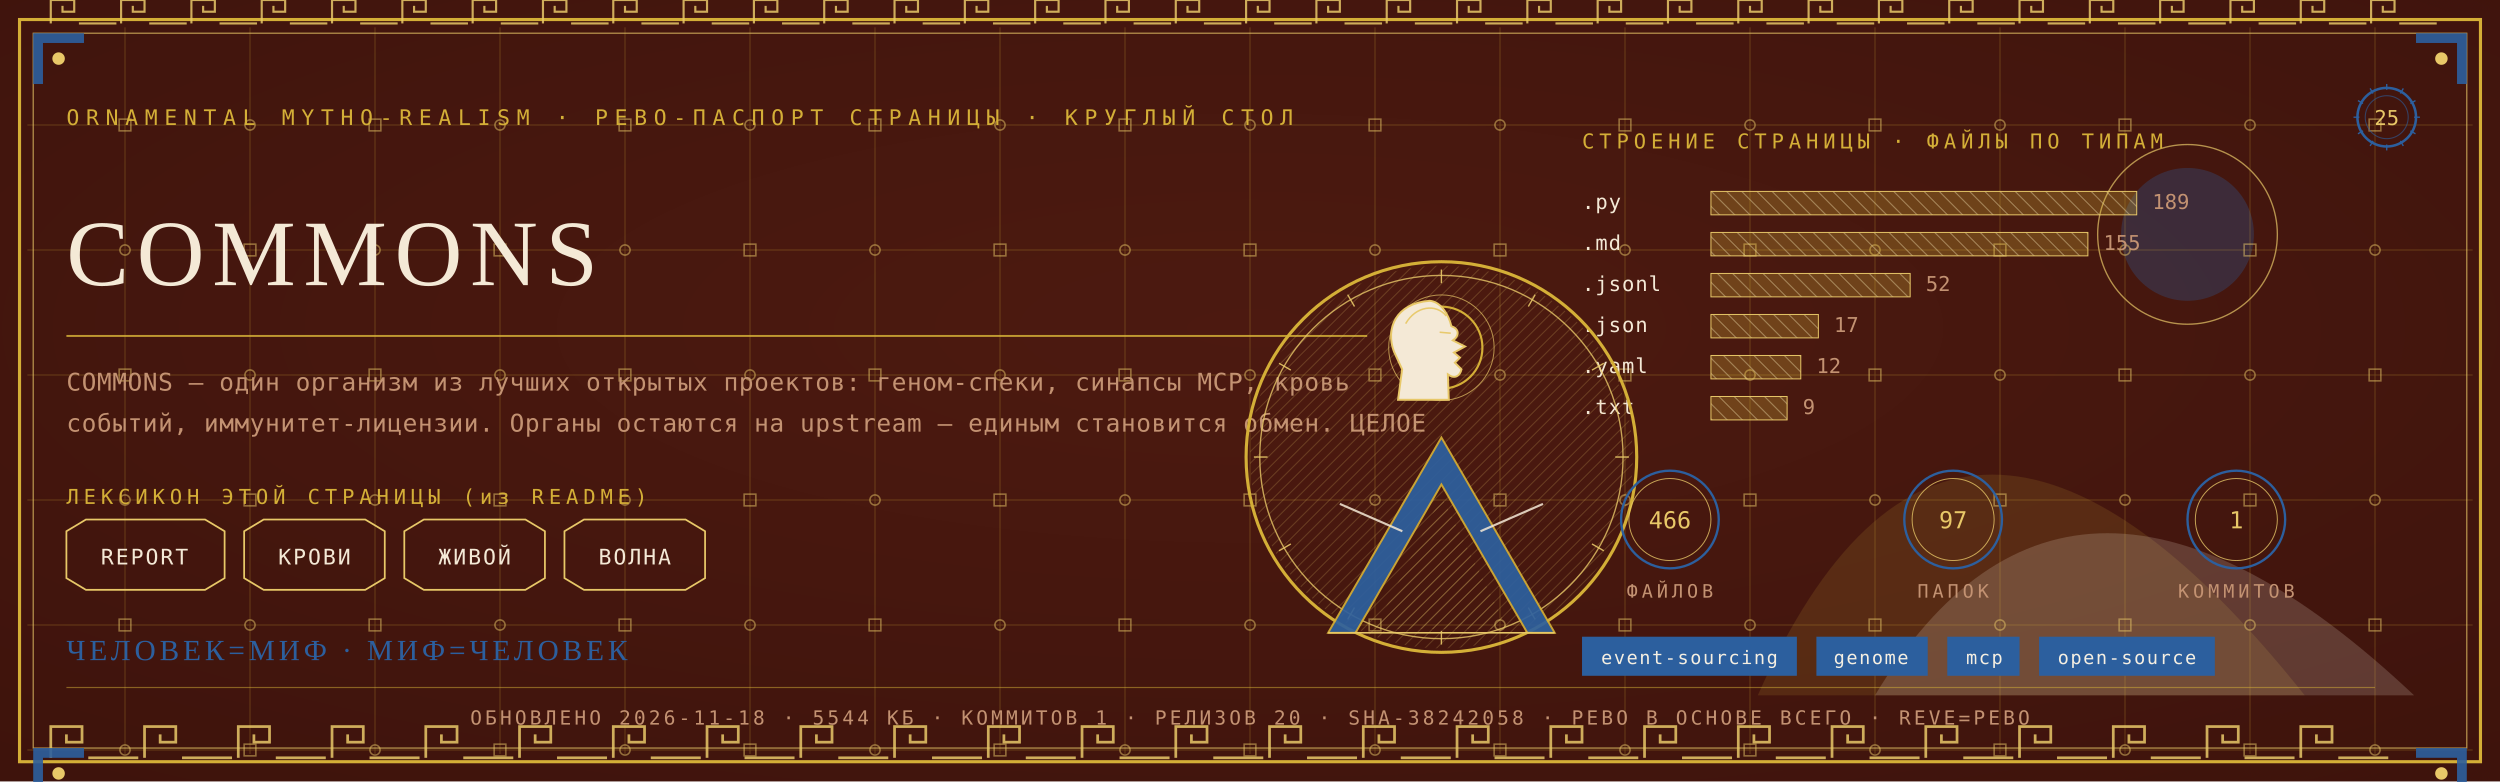
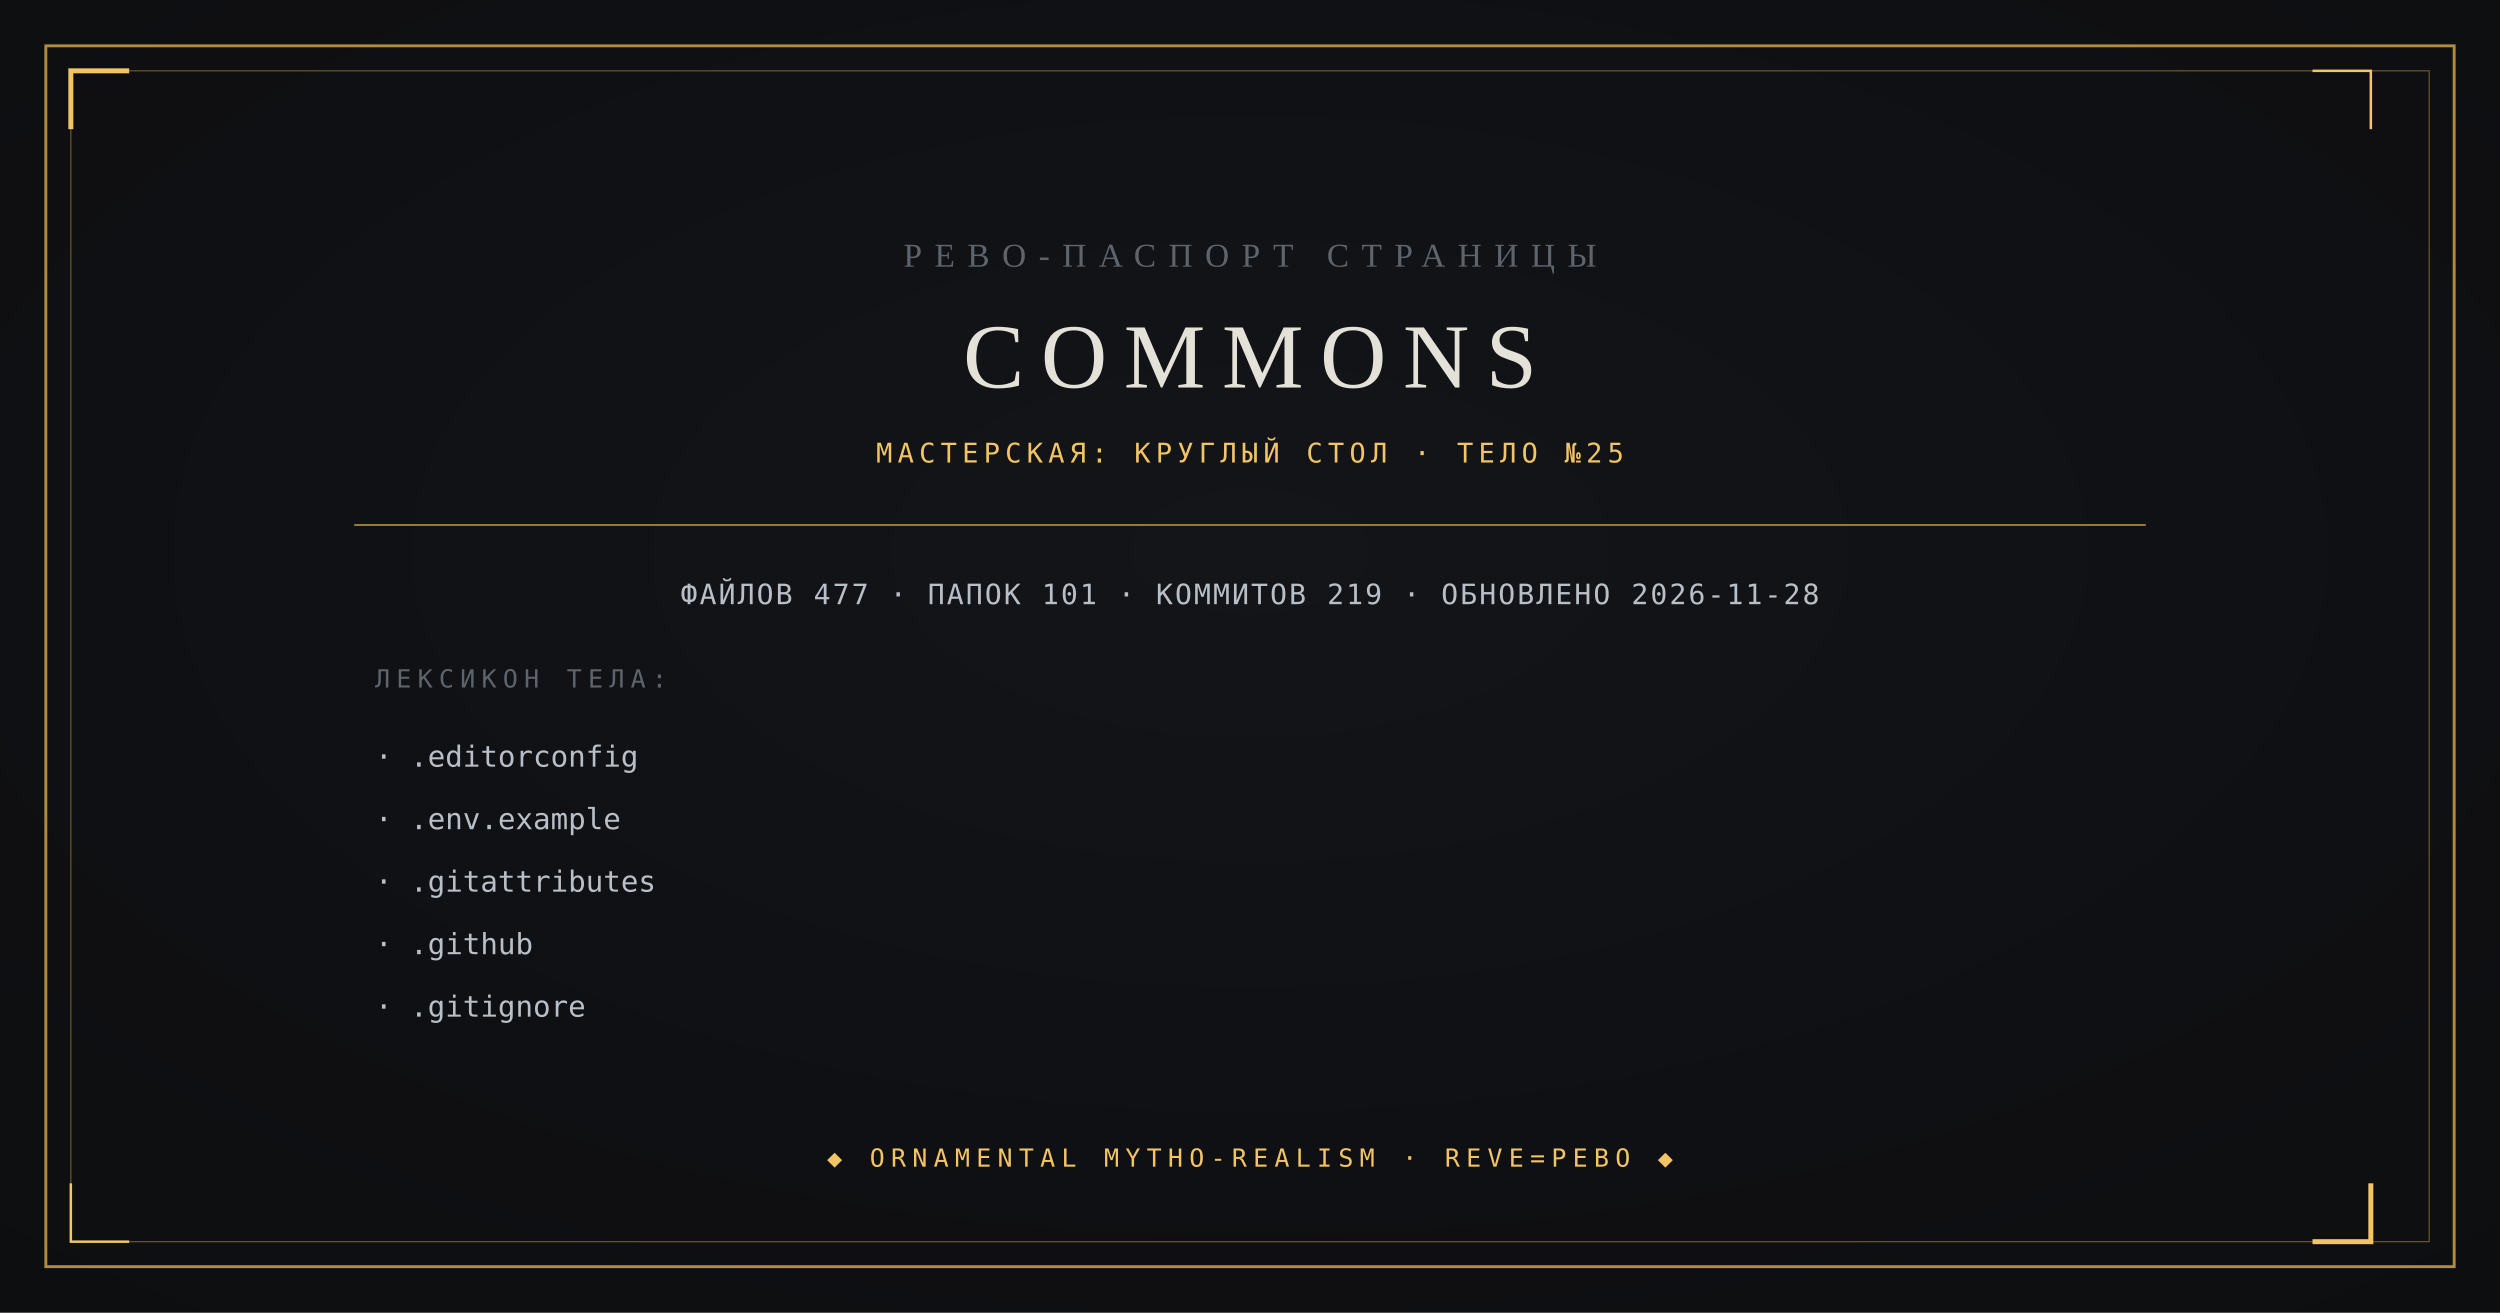
- <svg xmlns="http://www.w3.org/2000/svg" viewBox="0 0 1280 400" width="1280" height="400">
-   <defs>
-     <radialGradient id="rp25" cx="0.5" cy="0.42" r="1.1">
-       <stop offset="0" stop-color="#4E1A10" />
-       <stop offset="1" stop-color="#38100A" />
-     </radialGradient>
-     <pattern id="hatchm" width="4.2" height="4.2" patternUnits="userSpaceOnUse" patternTransform="rotate(45)">
-       <rect width="4.2" height="4.2" fill="none" />
-       <line x1="0" y1="0" x2="0" y2="4.2" stroke="#E8C868" stroke-width="0.5" />
-     </pattern>
-     <pattern id="hatchv" width="5.5" height="5.5" patternUnits="userSpaceOnUse" patternTransform="rotate(-45)">
-       <rect width="5.5" height="5.5" fill="none" />
-       <line x1="0" y1="0" x2="0" y2="5.5" stroke="#F4E9D6" stroke-width="0.5" />
-     </pattern>
-   </defs>
-   <rect width="1280" height="400" fill="#38100A" />
-   <rect width="1280" height="400" fill="url(#rp25)" opacity="0.94" />
-   <path d="M 900 356 Q 1000 130 1180 356 Z" fill="#D4AF37" opacity="0.14" />
-   <path d="M 960 356 Q 1060 190 1236 356 Z" fill="#F4E9D6" opacity="0.18" />
-   <circle cx="1120" cy="120" r="34" fill="#2C5F9E" opacity="0.30" />
-   <circle cx="1120" cy="120" r="46" fill="none" stroke="#E8C868" stroke-width="0.7" opacity="0.7" />
-   <g stroke="#D4AF37" stroke-width="0.45" opacity="0.30">
-     <line x1="64" y1="14" x2="64" y2="386" />
-     <line x1="128" y1="14" x2="128" y2="386" />
-     <line x1="192" y1="14" x2="192" y2="386" />
-     <line x1="256" y1="14" x2="256" y2="386" />
-     <line x1="320" y1="14" x2="320" y2="386" />
-     <line x1="384" y1="14" x2="384" y2="386" />
-     <line x1="448" y1="14" x2="448" y2="386" />
-     <line x1="512" y1="14" x2="512" y2="386" />
-     <line x1="576" y1="14" x2="576" y2="386" />
-     <line x1="640" y1="14" x2="640" y2="386" />
-     <line x1="704" y1="14" x2="704" y2="386" />
-     <line x1="768" y1="14" x2="768" y2="386" />
-     <line x1="832" y1="14" x2="832" y2="386" />
-     <line x1="896" y1="14" x2="896" y2="386" />
-     <line x1="960" y1="14" x2="960" y2="386" />
-     <line x1="1024" y1="14" x2="1024" y2="386" />
-     <line x1="1088" y1="14" x2="1088" y2="386" />
-     <line x1="1152" y1="14" x2="1152" y2="386" />
-     <line x1="1216" y1="14" x2="1216" y2="386" />
-     <line x1="14" y1="64" x2="1266" y2="64" />
-     <line x1="14" y1="128" x2="1266" y2="128" />
-     <line x1="14" y1="192" x2="1266" y2="192" />
-     <line x1="14" y1="256" x2="1266" y2="256" />
-     <line x1="14" y1="320" x2="1266" y2="320" />
-     <line x1="14" y1="384" x2="1266" y2="384" />
-   </g>
-   <g fill="none" stroke="#E8C868" stroke-width="0.8" opacity="0.5">
-     <rect x="61" y="61" width="6" height="6" />
-     <circle cx="64" cy="128" r="2.6" />
-     <rect x="61" y="189" width="6" height="6" />
-     <circle cx="64" cy="256" r="2.6" />
-     <rect x="61" y="317" width="6" height="6" />
-     <circle cx="64" cy="384" r="2.6" />
-     <circle cx="128" cy="64" r="2.6" />
-     <rect x="125" y="125" width="6" height="6" />
-     <circle cx="128" cy="192" r="2.6" />
-     <rect x="125" y="253" width="6" height="6" />
-     <circle cx="128" cy="320" r="2.6" />
-     <rect x="125" y="381" width="6" height="6" />
-     <rect x="189" y="61" width="6" height="6" />
-     <circle cx="192" cy="128" r="2.6" />
-     <rect x="189" y="189" width="6" height="6" />
-     <circle cx="192" cy="256" r="2.6" />
-     <rect x="189" y="317" width="6" height="6" />
-     <circle cx="192" cy="384" r="2.6" />
-     <circle cx="256" cy="64" r="2.6" />
-     <rect x="253" y="125" width="6" height="6" />
-     <circle cx="256" cy="192" r="2.6" />
-     <rect x="253" y="253" width="6" height="6" />
-     <circle cx="256" cy="320" r="2.6" />
-     <rect x="253" y="381" width="6" height="6" />
-     <rect x="317" y="61" width="6" height="6" />
-     <circle cx="320" cy="128" r="2.6" />
-     <rect x="317" y="189" width="6" height="6" />
-     <circle cx="320" cy="256" r="2.6" />
-     <rect x="317" y="317" width="6" height="6" />
-     <circle cx="320" cy="384" r="2.6" />
-     <circle cx="384" cy="64" r="2.6" />
-     <rect x="381" y="125" width="6" height="6" />
-     <circle cx="384" cy="192" r="2.6" />
-     <rect x="381" y="253" width="6" height="6" />
-     <circle cx="384" cy="320" r="2.6" />
-     <rect x="381" y="381" width="6" height="6" />
-     <rect x="445" y="61" width="6" height="6" />
-     <circle cx="448" cy="128" r="2.6" />
-     <rect x="445" y="189" width="6" height="6" />
-     <circle cx="448" cy="256" r="2.6" />
-     <rect x="445" y="317" width="6" height="6" />
-     <circle cx="448" cy="384" r="2.6" />
-     <circle cx="512" cy="64" r="2.6" />
-     <rect x="509" y="125" width="6" height="6" />
-     <circle cx="512" cy="192" r="2.6" />
-     <rect x="509" y="253" width="6" height="6" />
-     <circle cx="512" cy="320" r="2.6" />
-     <rect x="509" y="381" width="6" height="6" />
-     <rect x="573" y="61" width="6" height="6" />
-     <circle cx="576" cy="128" r="2.6" />
-     <rect x="573" y="189" width="6" height="6" />
-     <circle cx="576" cy="256" r="2.6" />
-     <rect x="573" y="317" width="6" height="6" />
-     <circle cx="576" cy="384" r="2.6" />
-     <circle cx="640" cy="64" r="2.6" />
-     <rect x="637" y="125" width="6" height="6" />
-     <circle cx="640" cy="192" r="2.6" />
-     <rect x="637" y="253" width="6" height="6" />
-     <circle cx="640" cy="320" r="2.6" />
-     <rect x="637" y="381" width="6" height="6" />
-     <rect x="701" y="61" width="6" height="6" />
-     <circle cx="704" cy="128" r="2.6" />
-     <rect x="701" y="189" width="6" height="6" />
-     <circle cx="704" cy="256" r="2.6" />
-     <rect x="701" y="317" width="6" height="6" />
-     <circle cx="704" cy="384" r="2.6" />
-     <circle cx="768" cy="64" r="2.6" />
-     <rect x="765" y="125" width="6" height="6" />
-     <circle cx="768" cy="192" r="2.6" />
-     <rect x="765" y="253" width="6" height="6" />
-     <circle cx="768" cy="320" r="2.6" />
-     <rect x="765" y="381" width="6" height="6" />
-     <rect x="829" y="61" width="6" height="6" />
-     <circle cx="832" cy="128" r="2.6" />
-     <rect x="829" y="189" width="6" height="6" />
-     <circle cx="832" cy="256" r="2.6" />
-     <rect x="829" y="317" width="6" height="6" />
-     <circle cx="832" cy="384" r="2.6" />
-     <circle cx="896" cy="64" r="2.6" />
-     <rect x="893" y="125" width="6" height="6" />
-     <circle cx="896" cy="192" r="2.6" />
-     <rect x="893" y="253" width="6" height="6" />
-     <circle cx="896" cy="320" r="2.6" />
-     <rect x="893" y="381" width="6" height="6" />
-     <rect x="957" y="61" width="6" height="6" />
-     <circle cx="960" cy="128" r="2.6" />
-     <rect x="957" y="189" width="6" height="6" />
-     <circle cx="960" cy="256" r="2.6" />
-     <rect x="957" y="317" width="6" height="6" />
-     <circle cx="960" cy="384" r="2.6" />
-     <circle cx="1024" cy="64" r="2.6" />
-     <rect x="1021" y="125" width="6" height="6" />
-     <circle cx="1024" cy="192" r="2.6" />
-     <rect x="1021" y="253" width="6" height="6" />
-     <circle cx="1024" cy="320" r="2.6" />
-     <rect x="1021" y="381" width="6" height="6" />
-     <rect x="1085" y="61" width="6" height="6" />
-     <circle cx="1088" cy="128" r="2.6" />
-     <rect x="1085" y="189" width="6" height="6" />
-     <circle cx="1088" cy="256" r="2.6" />
-     <rect x="1085" y="317" width="6" height="6" />
-     <circle cx="1088" cy="384" r="2.6" />
-     <circle cx="1152" cy="64" r="2.6" />
-     <rect x="1149" y="125" width="6" height="6" />
-     <circle cx="1152" cy="192" r="2.6" />
-     <rect x="1149" y="253" width="6" height="6" />
-     <circle cx="1152" cy="320" r="2.6" />
-     <rect x="1149" y="381" width="6" height="6" />
-     <rect x="1213" y="61" width="6" height="6" />
-     <circle cx="1216" cy="128" r="2.6" />
-     <rect x="1213" y="189" width="6" height="6" />
-     <circle cx="1216" cy="256" r="2.6" />
-     <rect x="1213" y="317" width="6" height="6" />
-     <circle cx="1216" cy="384" r="2.6" />
-   </g>
-   <rect x="10" y="10" width="1260" height="380" fill="none" stroke="#D4AF37" stroke-width="1.6" />
-   <rect x="17" y="17" width="1246" height="366" fill="none" stroke="#E8C868" stroke-width="0.6" opacity="0.75" />
-   <g fill="none" stroke="#E8C868" stroke-width="1.4" opacity="0.85">
-     <path d="M 26 388 L 26 372 L 42 372 L 42 380.0 L 34.0 380.0 L 34.0 376.0" />
-     <line x1="45.2" y1="388" x2="70.8" y2="388" />
-     <path d="M 74 388 L 74 372 L 90 372 L 90 380.0 L 82.0 380.0 L 82.0 376.0" />
-     <line x1="93.2" y1="388" x2="118.8" y2="388" />
-     <path d="M 122 388 L 122 372 L 138 372 L 138 380.0 L 130.0 380.0 L 130.0 376.0" />
-     <line x1="141.2" y1="388" x2="166.8" y2="388" />
-     <path d="M 170 388 L 170 372 L 186 372 L 186 380.0 L 178.0 380.0 L 178.0 376.0" />
-     <line x1="189.2" y1="388" x2="214.8" y2="388" />
-     <path d="M 218 388 L 218 372 L 234 372 L 234 380.0 L 226.0 380.0 L 226.0 376.0" />
-     <line x1="237.2" y1="388" x2="262.8" y2="388" />
-     <path d="M 266 388 L 266 372 L 282 372 L 282 380.0 L 274.0 380.0 L 274.0 376.0" />
-     <line x1="285.2" y1="388" x2="310.8" y2="388" />
-     <path d="M 314 388 L 314 372 L 330 372 L 330 380.0 L 322.0 380.0 L 322.0 376.0" />
-     <line x1="333.2" y1="388" x2="358.8" y2="388" />
-     <path d="M 362 388 L 362 372 L 378 372 L 378 380.0 L 370.0 380.0 L 370.0 376.0" />
-     <line x1="381.2" y1="388" x2="406.8" y2="388" />
-     <path d="M 410 388 L 410 372 L 426 372 L 426 380.0 L 418.0 380.0 L 418.0 376.0" />
-     <line x1="429.2" y1="388" x2="454.8" y2="388" />
-     <path d="M 458 388 L 458 372 L 474 372 L 474 380.0 L 466.0 380.0 L 466.0 376.0" />
-     <line x1="477.2" y1="388" x2="502.8" y2="388" />
-     <path d="M 506 388 L 506 372 L 522 372 L 522 380.0 L 514.0 380.0 L 514.0 376.0" />
-     <line x1="525.2" y1="388" x2="550.8" y2="388" />
-     <path d="M 554 388 L 554 372 L 570 372 L 570 380.0 L 562.0 380.0 L 562.0 376.0" />
-     <line x1="573.2" y1="388" x2="598.8" y2="388" />
-     <path d="M 602 388 L 602 372 L 618 372 L 618 380.0 L 610.0 380.0 L 610.0 376.0" />
-     <line x1="621.2" y1="388" x2="646.8" y2="388" />
-     <path d="M 650 388 L 650 372 L 666 372 L 666 380.0 L 658.0 380.0 L 658.0 376.0" />
-     <line x1="669.2" y1="388" x2="694.8" y2="388" />
-     <path d="M 698 388 L 698 372 L 714 372 L 714 380.0 L 706.0 380.0 L 706.0 376.0" />
-     <line x1="717.2" y1="388" x2="742.8" y2="388" />
-     <path d="M 746 388 L 746 372 L 762 372 L 762 380.0 L 754.0 380.0 L 754.0 376.0" />
-     <line x1="765.2" y1="388" x2="790.8" y2="388" />
-     <path d="M 794 388 L 794 372 L 810 372 L 810 380.0 L 802.0 380.0 L 802.0 376.0" />
-     <line x1="813.2" y1="388" x2="838.8" y2="388" />
-     <path d="M 842 388 L 842 372 L 858 372 L 858 380.0 L 850.0 380.0 L 850.0 376.0" />
-     <line x1="861.2" y1="388" x2="886.8" y2="388" />
-     <path d="M 890 388 L 890 372 L 906 372 L 906 380.0 L 898.0 380.0 L 898.0 376.0" />
-     <line x1="909.2" y1="388" x2="934.8" y2="388" />
-     <path d="M 938 388 L 938 372 L 954 372 L 954 380.0 L 946.0 380.0 L 946.0 376.0" />
-     <line x1="957.2" y1="388" x2="982.8" y2="388" />
-     <path d="M 986 388 L 986 372 L 1002 372 L 1002 380.0 L 994.0 380.0 L 994.0 376.0" />
-     <line x1="1005.2" y1="388" x2="1030.8" y2="388" />
-     <path d="M 1034 388 L 1034 372 L 1050 372 L 1050 380.0 L 1042.0 380.0 L 1042.0 376.0" />
-     <line x1="1053.2" y1="388" x2="1078.8" y2="388" />
-     <path d="M 1082 388 L 1082 372 L 1098 372 L 1098 380.0 L 1090.0 380.0 L 1090.0 376.0" />
-     <line x1="1101.2" y1="388" x2="1126.8" y2="388" />
-     <path d="M 1130 388 L 1130 372 L 1146 372 L 1146 380.0 L 1138.0 380.0 L 1138.0 376.0" />
-     <line x1="1149.2" y1="388" x2="1174.8" y2="388" />
-     <path d="M 1178 388 L 1178 372 L 1194 372 L 1194 380.0 L 1186.0 380.0 L 1186.0 376.0" />
-     <line x1="1197.2" y1="388" x2="1222.8" y2="388" />
-   </g>
-   <g fill="none" stroke="#E8C868" stroke-width="1.1" opacity="0.85">
-     <path d="M 26 12 L 26 0 L 38 0 L 38 6.0 L 32.0 6.0 L 32.0 3.0" />
-     <line x1="40.4" y1="12" x2="59.6" y2="12" />
-     <path d="M 62 12 L 62 0 L 74 0 L 74 6.0 L 68.0 6.0 L 68.0 3.0" />
-     <line x1="76.4" y1="12" x2="95.6" y2="12" />
-     <path d="M 98 12 L 98 0 L 110 0 L 110 6.0 L 104.0 6.0 L 104.0 3.0" />
-     <line x1="112.4" y1="12" x2="131.6" y2="12" />
-     <path d="M 134 12 L 134 0 L 146 0 L 146 6.0 L 140.0 6.0 L 140.0 3.0" />
-     <line x1="148.4" y1="12" x2="167.6" y2="12" />
-     <path d="M 170 12 L 170 0 L 182 0 L 182 6.0 L 176.0 6.0 L 176.0 3.0" />
-     <line x1="184.4" y1="12" x2="203.6" y2="12" />
-     <path d="M 206 12 L 206 0 L 218 0 L 218 6.0 L 212.0 6.0 L 212.0 3.0" />
-     <line x1="220.4" y1="12" x2="239.6" y2="12" />
-     <path d="M 242 12 L 242 0 L 254 0 L 254 6.0 L 248.0 6.0 L 248.0 3.0" />
-     <line x1="256.4" y1="12" x2="275.6" y2="12" />
-     <path d="M 278 12 L 278 0 L 290 0 L 290 6.0 L 284.0 6.0 L 284.0 3.0" />
-     <line x1="292.4" y1="12" x2="311.6" y2="12" />
-     <path d="M 314 12 L 314 0 L 326 0 L 326 6.0 L 320.0 6.0 L 320.0 3.0" />
-     <line x1="328.4" y1="12" x2="347.6" y2="12" />
-     <path d="M 350 12 L 350 0 L 362 0 L 362 6.0 L 356.0 6.0 L 356.0 3.0" />
-     <line x1="364.4" y1="12" x2="383.6" y2="12" />
-     <path d="M 386 12 L 386 0 L 398 0 L 398 6.0 L 392.0 6.0 L 392.0 3.0" />
-     <line x1="400.4" y1="12" x2="419.6" y2="12" />
-     <path d="M 422 12 L 422 0 L 434 0 L 434 6.0 L 428.0 6.0 L 428.0 3.0" />
-     <line x1="436.4" y1="12" x2="455.6" y2="12" />
-     <path d="M 458 12 L 458 0 L 470 0 L 470 6.0 L 464.0 6.0 L 464.0 3.0" />
-     <line x1="472.4" y1="12" x2="491.6" y2="12" />
-     <path d="M 494 12 L 494 0 L 506 0 L 506 6.0 L 500.0 6.0 L 500.0 3.0" />
-     <line x1="508.4" y1="12" x2="527.6" y2="12" />
-     <path d="M 530 12 L 530 0 L 542 0 L 542 6.0 L 536.0 6.0 L 536.0 3.0" />
-     <line x1="544.4" y1="12" x2="563.6" y2="12" />
-     <path d="M 566 12 L 566 0 L 578 0 L 578 6.0 L 572.0 6.0 L 572.0 3.0" />
-     <line x1="580.4" y1="12" x2="599.6" y2="12" />
-     <path d="M 602 12 L 602 0 L 614 0 L 614 6.0 L 608.0 6.0 L 608.0 3.0" />
-     <line x1="616.4" y1="12" x2="635.6" y2="12" />
-     <path d="M 638 12 L 638 0 L 650 0 L 650 6.0 L 644.0 6.0 L 644.0 3.0" />
-     <line x1="652.4" y1="12" x2="671.6" y2="12" />
-     <path d="M 674 12 L 674 0 L 686 0 L 686 6.0 L 680.0 6.0 L 680.0 3.0" />
-     <line x1="688.4" y1="12" x2="707.6" y2="12" />
-     <path d="M 710 12 L 710 0 L 722 0 L 722 6.0 L 716.0 6.0 L 716.0 3.0" />
-     <line x1="724.4" y1="12" x2="743.6" y2="12" />
-     <path d="M 746 12 L 746 0 L 758 0 L 758 6.0 L 752.0 6.0 L 752.0 3.0" />
-     <line x1="760.4" y1="12" x2="779.6" y2="12" />
-     <path d="M 782 12 L 782 0 L 794 0 L 794 6.0 L 788.0 6.0 L 788.0 3.0" />
-     <line x1="796.4" y1="12" x2="815.6" y2="12" />
-     <path d="M 818 12 L 818 0 L 830 0 L 830 6.0 L 824.0 6.0 L 824.0 3.0" />
-     <line x1="832.4" y1="12" x2="851.6" y2="12" />
-     <path d="M 854 12 L 854 0 L 866 0 L 866 6.0 L 860.0 6.0 L 860.0 3.0" />
-     <line x1="868.4" y1="12" x2="887.6" y2="12" />
-     <path d="M 890 12 L 890 0 L 902 0 L 902 6.0 L 896.0 6.0 L 896.0 3.0" />
-     <line x1="904.4" y1="12" x2="923.6" y2="12" />
-     <path d="M 926 12 L 926 0 L 938 0 L 938 6.0 L 932.0 6.0 L 932.0 3.0" />
-     <line x1="940.4" y1="12" x2="959.6" y2="12" />
-     <path d="M 962 12 L 962 0 L 974 0 L 974 6.0 L 968.0 6.0 L 968.0 3.0" />
-     <line x1="976.4" y1="12" x2="995.6" y2="12" />
-     <path d="M 998 12 L 998 0 L 1010 0 L 1010 6.0 L 1004.0 6.0 L 1004.0 3.0" />
-     <line x1="1012.4" y1="12" x2="1031.6" y2="12" />
-     <path d="M 1034 12 L 1034 0 L 1046 0 L 1046 6.0 L 1040.0 6.0 L 1040.0 3.0" />
-     <line x1="1048.4" y1="12" x2="1067.6" y2="12" />
-     <path d="M 1070 12 L 1070 0 L 1082 0 L 1082 6.0 L 1076.0 6.0 L 1076.0 3.0" />
-     <line x1="1084.4" y1="12" x2="1103.6" y2="12" />
-     <path d="M 1106 12 L 1106 0 L 1118 0 L 1118 6.0 L 1112.0 6.0 L 1112.0 3.0" />
-     <line x1="1120.4" y1="12" x2="1139.6" y2="12" />
-     <path d="M 1142 12 L 1142 0 L 1154 0 L 1154 6.0 L 1148.0 6.0 L 1148.0 3.0" />
-     <line x1="1156.4" y1="12" x2="1175.6" y2="12" />
-     <path d="M 1178 12 L 1178 0 L 1190 0 L 1190 6.0 L 1184.0 6.0 L 1184.0 3.0" />
-     <line x1="1192.4" y1="12" x2="1211.6" y2="12" />
-     <path d="M 1214 12 L 1214 0 L 1226 0 L 1226 6.0 L 1220.0 6.0 L 1220.0 3.0" />
-     <line x1="1228.4" y1="12" x2="1247.6" y2="12" />
-   </g>
-   <g transform="translate(17,17) scale(1,1)">
-     <path d="M 0 0 L 26 0 L 26 5 L 5 5 L 5 26 L 0 26 Z" fill="#2C5F9E" opacity="0.9" />
-     <circle cx="13" cy="13" r="3.2" fill="#E8C868" />
-   </g>
-   <g transform="translate(1263,17) scale(-1,1)">
-     <path d="M 0 0 L 26 0 L 26 5 L 5 5 L 5 26 L 0 26 Z" fill="#2C5F9E" opacity="0.9" />
-     <circle cx="13" cy="13" r="3.2" fill="#E8C868" />
-   </g>
-   <g transform="translate(17,383) scale(1,1)">
-     <path d="M 0 0 L 26 0 L 26 5 L 5 5 L 5 26 L 0 26 Z" fill="#2C5F9E" opacity="0.9" />
-     <circle cx="13" cy="13" r="3.2" fill="#E8C868" />
-   </g>
-   <g transform="translate(1263,383) scale(-1,1)">
-     <path d="M 0 0 L 26 0 L 26 5 L 5 5 L 5 26 L 0 26 Z" fill="#2C5F9E" opacity="0.9" />
-     <circle cx="13" cy="13" r="3.2" fill="#E8C868" />
-   </g>
-   <text x="34" y="64" font-family="'Cascadia Mono', ui-monospace, Consolas, monospace" font-size="11" fill="#D4AF37" letter-spacing="3.4">ORNAMENTAL MYTHO-REALISM · РЕВО-ПАСПОРТ СТРАНИЦЫ · КРУГЛЫЙ СТОЛ</text>
-   <g transform="translate(1222,60)">
-     <circle r="15" fill="none" stroke="#2C5F9E" stroke-width="1.3" />
-     <circle r="11" fill="none" stroke="#2C5F9E" stroke-width="0.55" opacity="0.6" />
-     <text y="4" text-anchor="middle" font-family="'Cascadia Mono', ui-monospace, Consolas, monospace" font-size="10.5" fill="#E8C868">25</text>
-     <g stroke="#2C5F9E" stroke-width="0.7">
-       <line x1="0" y1="-17" x2="0" y2="-14" transform="rotate(0)" />
-       <line x1="0" y1="-17" x2="0" y2="-14" transform="rotate(30)" />
-       <line x1="0" y1="-17" x2="0" y2="-14" transform="rotate(60)" />
-       <line x1="0" y1="-17" x2="0" y2="-14" transform="rotate(90)" />
-       <line x1="0" y1="-17" x2="0" y2="-14" transform="rotate(120)" />
-       <line x1="0" y1="-17" x2="0" y2="-14" transform="rotate(150)" />
-       <line x1="0" y1="-17" x2="0" y2="-14" transform="rotate(180)" />
-       <line x1="0" y1="-17" x2="0" y2="-14" transform="rotate(210)" />
-       <line x1="0" y1="-17" x2="0" y2="-14" transform="rotate(240)" />
-       <line x1="0" y1="-17" x2="0" y2="-14" transform="rotate(270)" />
-       <line x1="0" y1="-17" x2="0" y2="-14" transform="rotate(300)" />
-       <line x1="0" y1="-17" x2="0" y2="-14" transform="rotate(330)" />
-     </g>
-   </g>
-   <text x="34" y="146" font-family="Georgia, 'Times New Roman', serif" font-size="48.0" fill="#F4E9D6" letter-spacing="4">COMMONS</text>
-   <line x1="34" y1="172" x2="700" y2="172" stroke="#D4AF37" stroke-width="1" opacity="0.85" />
-   <text x="34" y="200" font-family="'Cascadia Mono', ui-monospace, Consolas, monospace" font-size="12.5" fill="#C39272" letter-spacing="0.3">COMMONS — один организм из лучших открытых проектов: геном-спеки, синапсы MCP, кровь</text>
-   <text x="34" y="221" font-family="'Cascadia Mono', ui-monospace, Consolas, monospace" font-size="12.5" fill="#C39272" letter-spacing="0.3">событий, иммунитет-лицензии. Органы остаются на upstream — единым становится обмен. ЦЕЛОЕ</text>
-   <text x="34" y="258" font-family="'Cascadia Mono', ui-monospace, Consolas, monospace" font-size="10.5" fill="#D4AF37" letter-spacing="2.5">ЛЕКСИКОН ЭТОЙ СТРАНИЦЫ (из README)</text>
-   <path d="M 34 272 L 44 266 L 105 266 L 115 272 L 115 296 L 105 302 L 44 302 L 34 296 Z" fill="none" stroke="#E8C868" stroke-width="0.9" />
-   <text x="74" y="289" text-anchor="middle" font-family="'Cascadia Mono', ui-monospace, Consolas, monospace" font-size="11" fill="#F4E9D6" letter-spacing="1">REPORT</text>
-   <path d="M 125 272 L 135 266 L 187 266 L 197 272 L 197 296 L 187 302 L 135 302 L 125 296 Z" fill="none" stroke="#E8C868" stroke-width="0.9" />
-   <text x="161" y="289" text-anchor="middle" font-family="'Cascadia Mono', ui-monospace, Consolas, monospace" font-size="11" fill="#F4E9D6" letter-spacing="1">КРОВИ</text>
-   <path d="M 207 272 L 217 266 L 269 266 L 279 272 L 279 296 L 269 302 L 217 302 L 207 296 Z" fill="none" stroke="#E8C868" stroke-width="0.9" />
-   <text x="243" y="289" text-anchor="middle" font-family="'Cascadia Mono', ui-monospace, Consolas, monospace" font-size="11" fill="#F4E9D6" letter-spacing="1">ЖИВОЙ</text>
-   <path d="M 289 272 L 299 266 L 351 266 L 361 272 L 361 296 L 351 302 L 299 302 L 289 296 Z" fill="none" stroke="#E8C868" stroke-width="0.9" />
-   <text x="325" y="289" text-anchor="middle" font-family="'Cascadia Mono', ui-monospace, Consolas, monospace" font-size="11" fill="#F4E9D6" letter-spacing="1">ВОЛНА</text>
-   <text x="810" y="76" font-family="'Cascadia Mono', ui-monospace, Consolas, monospace" font-size="10.5" fill="#D4AF37" letter-spacing="2.5">СТРОЕНИЕ СТРАНИЦЫ · ФАЙЛЫ ПО ТИПАМ</text>
-   <text x="810" y="107" font-family="'Cascadia Mono', ui-monospace, Consolas, monospace" font-size="10.5" fill="#F4E9D6" letter-spacing="0.5">.py</text>
-   <rect x="876" y="98" width="218" height="12" fill="url(#hatchv)" opacity="0.9" />
-   <rect x="876" y="98" width="218" height="12" fill="#D4AF37" opacity="0.28" />
-   <rect x="876" y="98" width="218" height="12" fill="none" stroke="#E8C868" stroke-width="0.5" />
-   <text x="1102" y="107" font-family="'Cascadia Mono', ui-monospace, Consolas, monospace" font-size="10.5" fill="#C39272">189</text>
-   <text x="810" y="128" font-family="'Cascadia Mono', ui-monospace, Consolas, monospace" font-size="10.5" fill="#F4E9D6" letter-spacing="0.5">.md</text>
-   <rect x="876" y="119" width="193" height="12" fill="url(#hatchv)" opacity="0.9" />
-   <rect x="876" y="119" width="193" height="12" fill="#D4AF37" opacity="0.28" />
-   <rect x="876" y="119" width="193" height="12" fill="none" stroke="#E8C868" stroke-width="0.5" />
-   <text x="1077" y="128" font-family="'Cascadia Mono', ui-monospace, Consolas, monospace" font-size="10.5" fill="#C39272">155</text>
-   <text x="810" y="149" font-family="'Cascadia Mono', ui-monospace, Consolas, monospace" font-size="10.5" fill="#F4E9D6" letter-spacing="0.5">.jsonl</text>
-   <rect x="876" y="140" width="102" height="12" fill="url(#hatchv)" opacity="0.9" />
-   <rect x="876" y="140" width="102" height="12" fill="#D4AF37" opacity="0.28" />
-   <rect x="876" y="140" width="102" height="12" fill="none" stroke="#E8C868" stroke-width="0.5" />
-   <text x="986" y="149" font-family="'Cascadia Mono', ui-monospace, Consolas, monospace" font-size="10.5" fill="#C39272">52</text>
-   <text x="810" y="170" font-family="'Cascadia Mono', ui-monospace, Consolas, monospace" font-size="10.5" fill="#F4E9D6" letter-spacing="0.5">.json</text>
-   <rect x="876" y="161" width="55" height="12" fill="url(#hatchv)" opacity="0.9" />
-   <rect x="876" y="161" width="55" height="12" fill="#D4AF37" opacity="0.28" />
-   <rect x="876" y="161" width="55" height="12" fill="none" stroke="#E8C868" stroke-width="0.5" />
-   <text x="939" y="170" font-family="'Cascadia Mono', ui-monospace, Consolas, monospace" font-size="10.5" fill="#C39272">17</text>
-   <text x="810" y="191" font-family="'Cascadia Mono', ui-monospace, Consolas, monospace" font-size="10.5" fill="#F4E9D6" letter-spacing="0.5">.yaml</text>
-   <rect x="876" y="182" width="46" height="12" fill="url(#hatchv)" opacity="0.9" />
-   <rect x="876" y="182" width="46" height="12" fill="#D4AF37" opacity="0.28" />
-   <rect x="876" y="182" width="46" height="12" fill="none" stroke="#E8C868" stroke-width="0.5" />
-   <text x="930" y="191" font-family="'Cascadia Mono', ui-monospace, Consolas, monospace" font-size="10.5" fill="#C39272">12</text>
-   <text x="810" y="212" font-family="'Cascadia Mono', ui-monospace, Consolas, monospace" font-size="10.5" fill="#F4E9D6" letter-spacing="0.5">.txt</text>
-   <rect x="876" y="203" width="39" height="12" fill="url(#hatchv)" opacity="0.9" />
-   <rect x="876" y="203" width="39" height="12" fill="#D4AF37" opacity="0.28" />
-   <rect x="876" y="203" width="39" height="12" fill="none" stroke="#E8C868" stroke-width="0.5" />
-   <text x="923" y="212" font-family="'Cascadia Mono', ui-monospace, Consolas, monospace" font-size="10.5" fill="#C39272">9</text>
-   <g transform="translate(738,234)">
-     <circle r="100" fill="none" stroke="#D4AF37" stroke-width="1.6" />
-     <circle r="93" fill="none" stroke="#E8C868" stroke-width="0.7" opacity="0.8" />
-     <circle r="98" fill="url(#hatchm)" opacity="0.4" />
-     <g stroke="#E8C868" stroke-width="0.7" opacity="0.9">
-       <line x1="0" y1="-96" x2="0" y2="-89" transform="rotate(0)" />
-       <line x1="0" y1="-96" x2="0" y2="-89" transform="rotate(30)" />
-       <line x1="0" y1="-96" x2="0" y2="-89" transform="rotate(60)" />
-       <line x1="0" y1="-96" x2="0" y2="-89" transform="rotate(90)" />
-       <line x1="0" y1="-96" x2="0" y2="-89" transform="rotate(120)" />
-       <line x1="0" y1="-96" x2="0" y2="-89" transform="rotate(150)" />
-       <line x1="0" y1="-96" x2="0" y2="-89" transform="rotate(180)" />
-       <line x1="0" y1="-96" x2="0" y2="-89" transform="rotate(210)" />
-       <line x1="0" y1="-96" x2="0" y2="-89" transform="rotate(240)" />
-       <line x1="0" y1="-96" x2="0" y2="-89" transform="rotate(270)" />
-       <line x1="0" y1="-96" x2="0" y2="-89" transform="rotate(300)" />
-       <line x1="0" y1="-96" x2="0" y2="-89" transform="rotate(330)" />
-     </g>
-     <circle cy="-56" r="21" fill="none" stroke="#D4AF37" stroke-width="1.1" />
-     <circle cy="-56" r="27" fill="none" stroke="#E8C868" stroke-width="0.5" opacity="0.7" />
-     <path d="M -6.0 -80.0 C -23.5 -78.7 -28.7 -65.7 -24.3 -54.0 L -20.1 -44.9 L -22.2 -29.3 L 3.8 -29.3 L 3.3 -42.3 C 6.9 -39.7 9.5 -41.5 10.3 -44.9 L 6.9 -48.3 L 9.5 -50.9 L 6.4 -53.5 L 12.1 -56.6 L 5.9 -59.7 C 9.5 -62.3 9.0 -65.7 5.1 -67.0 C 3.8 -72.7 -0.1 -79.5 -6.0 -80.0 Z" fill="#F4E9D6" stroke="#E8C868" stroke-width="1.0" />
-     <g fill="none" stroke="#E8C868" stroke-width="0.8" opacity="0.95">
-       <path d="M -18.3 -68.3 C -13.1 -77.4 -2.7 -78.7 2.5 -72.2" />
-       <path d="M -0.9 -63.9 L 4.8 -63.4" />
-     </g>
-     <path d="M -58.0 90.0 L 0 -10.0 L 58.0 90.0 L 44.0 90.0 L 0 14.0 L -44.0 90.0 Z" fill="#2C5F9E" opacity="0.92" stroke="#D4AF37" stroke-width="1.0" />
-     <path d="M -34.0 88.0 L 0 20.0 L 34.0 88.0" fill="url(#hatchm)" opacity="0.5" stroke="none" />
-     <path d="M -58.0 90.0 L 58.0 90.0" fill="none" stroke="#E8C868" stroke-width="0.8" />
-     <path d="M -52.0 24.0 L -20.0 38.0" fill="none" stroke="#F4E9D6" stroke-width="1.1" opacity="0.85" />
-     <path d="M 52.0 24.0 L 20.0 38.0" fill="none" stroke="#F4E9D6" stroke-width="1.1" opacity="0.85" />
-   </g>
-   <g transform="translate(855,266)">
-     <circle r="25" fill="none" stroke="#2C5F9E" stroke-width="1.2" />
-     <circle r="21" fill="none" stroke="#E8C868" stroke-width="0.5" opacity="0.8" />
-     <text y="4.5" text-anchor="middle" font-family="'Cascadia Mono', ui-monospace, Consolas, monospace" font-size="12" fill="#E8C868">466</text>
-     <text y="40" text-anchor="middle" font-family="'Cascadia Mono', ui-monospace, Consolas, monospace" font-size="9.5" fill="#C39272" letter-spacing="2">ФАЙЛОВ</text>
-   </g>
-   <g transform="translate(1000,266)">
-     <circle r="25" fill="none" stroke="#2C5F9E" stroke-width="1.2" />
-     <circle r="21" fill="none" stroke="#E8C868" stroke-width="0.5" opacity="0.8" />
-     <text y="4.5" text-anchor="middle" font-family="'Cascadia Mono', ui-monospace, Consolas, monospace" font-size="12" fill="#E8C868">97</text>
-     <text y="40" text-anchor="middle" font-family="'Cascadia Mono', ui-monospace, Consolas, monospace" font-size="9.5" fill="#C39272" letter-spacing="2">ПАПОК</text>
-   </g>
-   <g transform="translate(1145,266)">
-     <circle r="25" fill="none" stroke="#2C5F9E" stroke-width="1.2" />
-     <circle r="21" fill="none" stroke="#E8C868" stroke-width="0.5" opacity="0.8" />
-     <text y="4.5" text-anchor="middle" font-family="'Cascadia Mono', ui-monospace, Consolas, monospace" font-size="12" fill="#E8C868">1</text>
-     <text y="40" text-anchor="middle" font-family="'Cascadia Mono', ui-monospace, Consolas, monospace" font-size="9.5" fill="#C39272" letter-spacing="2">КОММИТОВ</text>
-   </g>
-   <rect x="810" y="326" rx="0" width="110" height="20" fill="#2C5F9E" />
-   <text x="865" y="340" text-anchor="middle" font-family="'Cascadia Mono', ui-monospace, Consolas, monospace" font-size="9.5" fill="#F5EFE2" letter-spacing="0.8">event-sourcing</text>
-   <rect x="930" y="326" rx="0" width="57" height="20" fill="#2C5F9E" />
-   <text x="958" y="340" text-anchor="middle" font-family="'Cascadia Mono', ui-monospace, Consolas, monospace" font-size="9.5" fill="#F5EFE2" letter-spacing="0.8">genome</text>
-   <rect x="997" y="326" rx="0" width="37" height="20" fill="#2C5F9E" />
-   <text x="1016" y="340" text-anchor="middle" font-family="'Cascadia Mono', ui-monospace, Consolas, monospace" font-size="9.5" fill="#F5EFE2" letter-spacing="0.8">mcp</text>
-   <rect x="1044" y="326" rx="0" width="90" height="20" fill="#2C5F9E" />
-   <text x="1089" y="340" text-anchor="middle" font-family="'Cascadia Mono', ui-monospace, Consolas, monospace" font-size="9.5" fill="#F5EFE2" letter-spacing="0.8">open-source</text>
-   <text x="34" y="338" font-family="Georgia, 'Times New Roman', serif" font-size="15" fill="#2C5F9E" letter-spacing="2">ЧЕЛОВЕК=МИФ · МИФ=ЧЕЛОВЕК</text>
-   <line x1="34" y1="352" x2="1216" y2="352" stroke="#D4AF37" stroke-width="0.6" opacity="0.5" />
-   <text x="640" y="371" text-anchor="middle" font-family="'Cascadia Mono', ui-monospace, Consolas, monospace" font-size="10" fill="#C39272" letter-spacing="1.6">ОБНОВЛЕНО 2026-11-18 · 5544 КБ · КОММИТОВ 1 · РЕЛИЗОВ 20 · SHA-38242058 · РЕВО В ОСНОВЕ ВСЕГО · REVE=РЕВО</text>
+ <svg xmlns="http://www.w3.org/2000/svg" viewBox="0 0 1200 630" width="1200" height="630">
+   <rect width="1200" height="630" fill="#0B0C0E" />
+   <radialGradient id="v" cx="0.5" cy="0.42" r="0.95">
+     <stop offset="0" stop-color="#14161A" />
+     <stop offset="1" stop-color="#0B0C0E" />
+   </radialGradient>
+   <rect width="1200" height="630" fill="url(#v)" opacity="0.9" />
+   <rect x="22" y="22" width="1156" height="586" fill="none" stroke="#B08D3E" stroke-width="1.4" />
+   <rect x="34" y="34" width="1132" height="562" fill="none" stroke="#B08D3E" stroke-width="0.6" opacity="0.55" />
+   <path d="M 34 62 L 34 34 L 62 34" fill="none" stroke="#F2C464" stroke-width="2.4" />
+   <path d="M 1138 568 L 1138 596 L 1110 596" fill="none" stroke="#F2C464" stroke-width="2.4" />
+   <path d="M 1138 62 L 1138 34 L 1110 34" fill="none" stroke="#F2C464" stroke-width="1.2" />
+   <path d="M 62 596 L 34 596 L 34 568" fill="none" stroke="#F2C464" stroke-width="1.2" />
+   <text x="600" y="128" text-anchor="middle" font-family="Georgia, 'Times New Roman', serif" font-size="16" fill="#5E646C" letter-spacing="6">РЕВО-ПАСПОРТ СТРАНИЦЫ</text>
+   <text x="600" y="186" text-anchor="middle" font-family="Georgia, 'Times New Roman', serif" font-size="44" fill="#E4E2D8" letter-spacing="8">COMMONS</text>
+   <text x="600" y="222" text-anchor="middle" font-family="ui-monospace, Consolas, monospace" font-size="13" fill="#F2C464" letter-spacing="2.5">МАСТЕРСКАЯ: КРУГЛЫЙ СТОЛ · ТЕЛО №25</text>
+   <line x1="170" y1="252" x2="1030" y2="252" stroke="#B08D3E" stroke-width="0.8" />
+   <text x="600" y="290" text-anchor="middle" font-family="ui-monospace, Consolas, monospace" font-size="13.5" fill="#B9BFC7" letter-spacing="1">ФАЙЛОВ 477 · ПАПОК 101 · КОММИТОВ 219 · ОБНОВЛЕНО 2026-11-28</text>
+   <text x="180" y="330" font-family="ui-monospace, Consolas, monospace" font-size="12" fill="#5E646C" letter-spacing="3">ЛЕКСИКОН ТЕЛА:</text>
+   <text x="180" y="368" font-family="ui-monospace, Consolas, monospace" font-size="14" fill="#B9BFC7">· .editorconfig</text>
+   <text x="180" y="398" font-family="ui-monospace, Consolas, monospace" font-size="14" fill="#B9BFC7">· .env.example</text>
+   <text x="180" y="428" font-family="ui-monospace, Consolas, monospace" font-size="14" fill="#B9BFC7">· .gitattributes</text>
+   <text x="180" y="458" font-family="ui-monospace, Consolas, monospace" font-size="14" fill="#B9BFC7">· .github</text>
+   <text x="180" y="488" font-family="ui-monospace, Consolas, monospace" font-size="14" fill="#B9BFC7">· .gitignore</text>
+   <text x="600" y="560" text-anchor="middle" font-family="ui-monospace, Consolas, monospace" font-size="12" fill="#F2C464" letter-spacing="3">◆ ORNAMENTAL MYTHO-REALISM · REVE=РЕВО ◆</text>
</svg>
